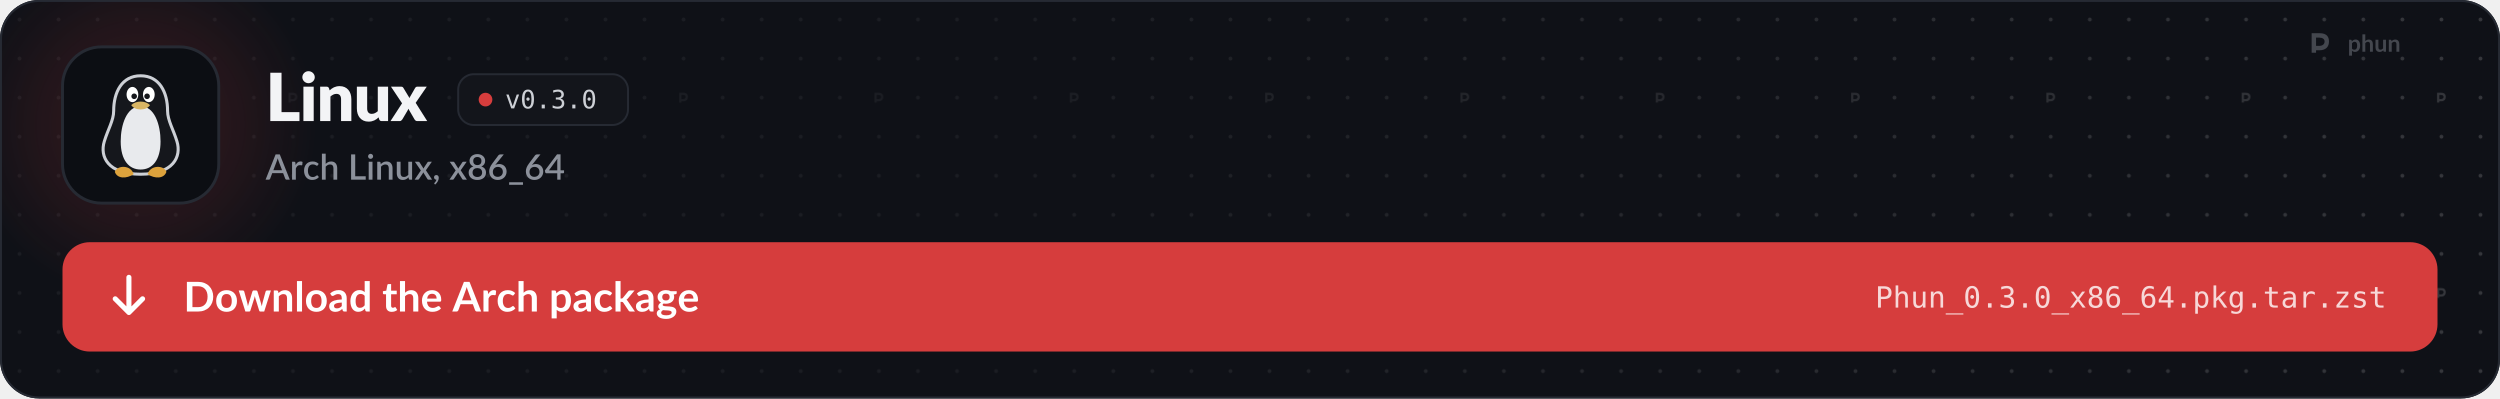
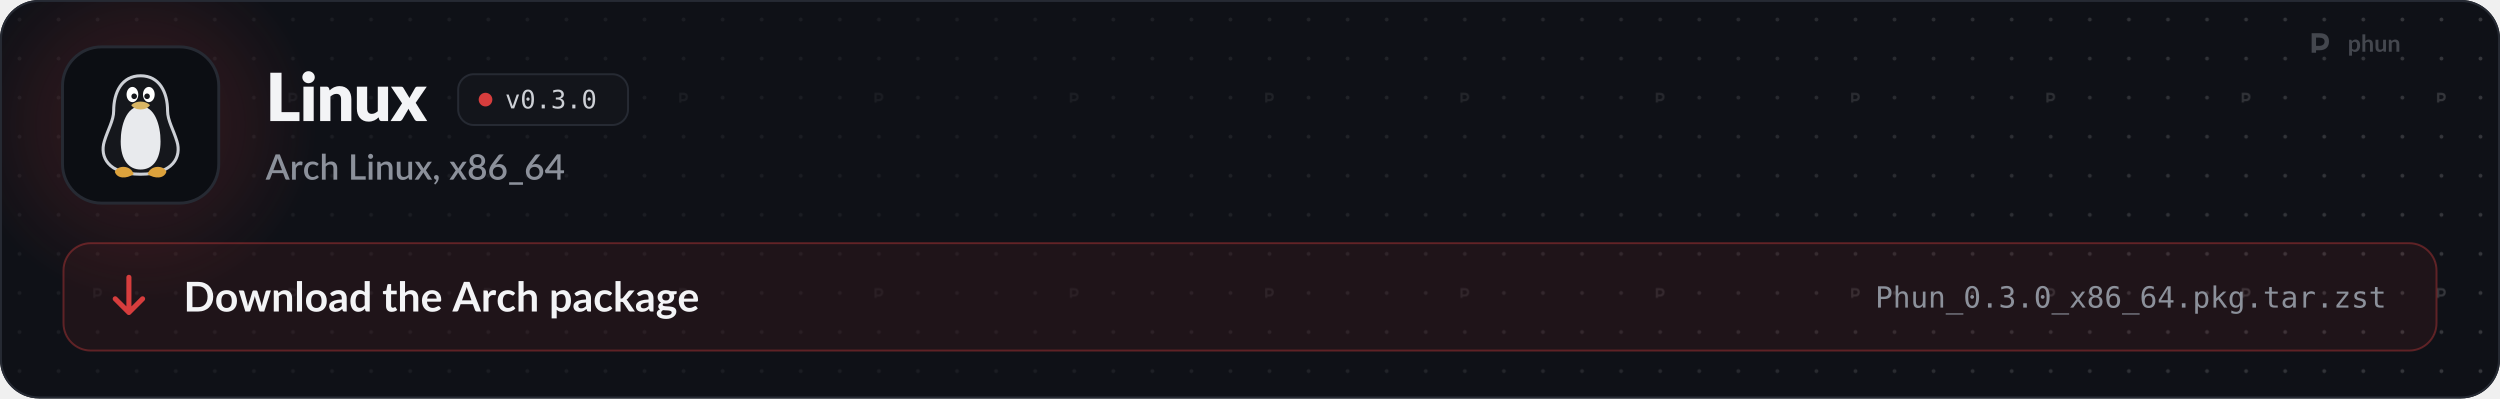
<svg xmlns="http://www.w3.org/2000/svg" width="1280" height="204" viewBox="0 0 1280 204" role="img" aria-labelledby="t d">
  <style>
  .pulse { animation: pulse 2.6s ease-in-out infinite; }
  .pulse.b { animation-delay: .5s; }
  .pulse.c { animation-delay: 1s; }
  @keyframes pulse { 0%, 100% { opacity: 1; } 50% { opacity: .35; } }
  .flow { stroke-dasharray: 4 6; animation: flow 1.6s linear infinite; }
  @keyframes flow { to { stroke-dashoffset: -20; } }
  .blink { animation: blink 1.1s steps(1) infinite; }
  @keyframes blink { 50% { opacity: 0; } }
  .rise { animation: rise .7s cubic-bezier(.2,.7,.2,1) both; }
  @keyframes rise { from { opacity: 0; transform: translateY(8px); } }
  .spin { transform-box: fill-box; transform-origin: center; animation: spin 6s linear infinite; }
  @keyframes spin { to { transform: rotate(360deg); } }
  .bob { animation: bob 3s ease-in-out infinite; }
  @keyframes bob { 50% { transform: translateY(-4px); } }

  .sway { transform-box: view-box; transform-origin: 52px 22px; animation: sway 3.2s ease-in-out infinite; }
  @keyframes sway { 0%, 100% { transform: rotate(-6deg); } 50% { transform: rotate(8deg); } }
  .pane { animation: pane 4s ease-in-out infinite; }
  @keyframes pane { 0%, 100% { opacity: .55; } 12%, 30% { opacity: 1; } 45% { opacity: .55; } }
  .waddle { transform-box: view-box; transform-origin: 50px 96px; animation: waddle 1.6s ease-in-out infinite; }
  @keyframes waddle { 0%, 100% { transform: rotate(-5deg); } 50% { transform: rotate(5deg); } }
  .lid { transform-box: fill-box; transform-origin: center; animation: lid 4.5s infinite; }
  @keyframes lid { 0%, 92%, 100% { transform: scaleY(1); } 95% { transform: scaleY(.1); } }
  .drop { animation: drop 1.8s ease-in-out infinite; }
  @keyframes drop { 0%, 100% { transform: translateY(-2px); } 50% { transform: translateY(3px); } }

  @media (prefers-reduced-motion: reduce) { * { animation: none !important; } }
</style>
  <defs>
    <path id="k21" d="M1019 -270L1019 0L141 0L141 -1457L479 -1457L479 -270L1019 -270Z" />
    <path id="k98" d="M422 -1037L422 0L112 0L112 -1037L422 -1037ZM454 -1321Q454 -1284 439 -1251.5Q424 -1219 398 -1194.5Q372 -1170 337.5 -1155.5Q303 -1141 264 -1141Q226 -1141 193 -1155.5Q160 -1170 134.5 -1194.5Q109 -1219 94.5 -1251.5Q80 -1284 80 -1321Q80 -1359 94.5 -1392Q109 -1425 134.5 -1450Q160 -1475 193 -1489Q226 -1503 264 -1503Q303 -1503 337.5 -1489Q372 -1475 398 -1450Q424 -1425 439 -1392Q454 -1359 454 -1321Z" />
    <path id="k109" d="M391 -925Q421 -953 453 -977Q485 -1001 521.5 -1017.5Q558 -1034 600.5 -1043.5Q643 -1053 693 -1053Q778 -1053 843.5 -1023.5Q909 -994 954 -941.5Q999 -889 1022 -816.5Q1045 -744 1045 -659L1045 0L735 0L735 -659Q735 -735 700 -777.5Q665 -820 597 -820Q546 -820 501.5 -798.5Q457 -777 415 -740L415 0L105 0L105 -1037L297 -1037Q355 -1037 373 -985L391 -925Z" />
    <path id="k134" d="M1035 -1037L1035 0L843 0Q785 0 767 -52L749 -112Q719 -83 687 -59.5Q655 -36 618.5 -19.5Q582 -3 539.5 6.5Q497 16 447 16Q362 16 296.5 -13.5Q231 -43 186 -96Q141 -149 118 -221Q95 -293 95 -379L95 -1037L405 -1037L405 -379Q405 -302 440 -260Q475 -218 543 -218Q594 -218 638.5 -239.5Q683 -261 725 -298L725 -1037L1035 -1037Z" />
    <path id="k138" d="M1097 0L799 0Q766 0 745.5 -16Q725 -32 713 -54L528 -372Q523 -355 516 -340Q509 -325 501 -312L349 -54Q335 -34 316 -17Q297 0 267 0L-9 0L339 -536L5 -1037L303 -1037Q336 -1037 351.5 -1028.5Q367 -1020 379 -1000L564 -693Q570 -711 579 -728.5Q588 -746 599 -764L731 -995Q745 -1017 760.5 -1027Q776 -1037 799 -1037L1083 -1037L749 -550L1097 0Z" />
    <path id="o89" d="M100 -1120L291 -1120L616 -180L942 -1120L1133 -1120L735 0L498 0L100 -1120Z" />
    <path id="o19" d="M483 -750Q483 -805 521.5 -845Q560 -885 614 -885Q670 -885 710 -845Q750 -805 750 -750Q750 -694 710.5 -655Q671 -616 614 -616Q558 -616 520.5 -654Q483 -692 483 -750ZM616 -1360Q475 -1360 405.5 -1208Q336 -1056 336 -745Q336 -435 405.5 -283Q475 -131 616 -131Q758 -131 827.5 -283Q897 -435 897 -745Q897 -1056 827.5 -1208Q758 -1360 616 -1360ZM616 -1520Q855 -1520 977.5 -1324Q1100 -1128 1100 -745Q1100 -363 977.5 -167Q855 29 616 29Q377 29 255 -167Q133 -363 133 -745Q133 -1128 255 -1324Q377 -1520 616 -1520Z" />
    <path id="o17" d="M489 -305L741 -305L741 0L489 0L489 -305Z" />
    <path id="o22" d="M776 -799Q923 -760 1001 -660.5Q1079 -561 1079 -412Q1079 -206 940.5 -88.5Q802 29 557 29Q454 29 347 10Q240 -9 137 -45L137 -246Q239 -193 338 -167Q437 -141 535 -141Q701 -141 790 -216Q879 -291 879 -432Q879 -562 790 -638.5Q701 -715 549 -715L395 -715L395 -881L549 -881Q688 -881 766 -942Q844 -1003 844 -1112Q844 -1227 771.5 -1288.5Q699 -1350 565 -1350Q476 -1350 381 -1330Q286 -1310 182 -1270L182 -1456Q303 -1488 397.5 -1504Q492 -1520 565 -1520Q783 -1520 913.5 -1410.5Q1044 -1301 1044 -1120Q1044 -997 975.5 -915Q907 -833 776 -799Z" />
    <path id="s3" d="M933 -540L735 -1066Q711 -1127 686 -1221Q675 -1174 662 -1134.5Q649 -1095 638 -1065L440 -540L933 -540ZM1376 0L1195 0Q1164 0 1145 -15.5Q1126 -31 1116 -54L996 -372L376 -372L256 -54Q248 -34 228 -17Q208 0 178 0L-3 0L568 -1440L805 -1440L1376 0Z" />
    <path id="s117" d="M334 -831Q382 -928 450 -983.5Q518 -1039 613 -1039Q646 -1039 675 -1031.5Q704 -1024 727 -1009L712 -847Q708 -830 699.5 -823.5Q691 -817 677 -817Q662 -817 634 -822.5Q606 -828 575 -828Q530 -828 495.5 -815Q461 -802 433.5 -777Q406 -752 385 -716Q364 -680 346 -634L346 0L131 0L131 -1020L256 -1020Q290 -1020 303 -1007.5Q316 -995 321 -964L334 -831Z" />
    <path id="s49" d="M852 -820Q842 -807 833 -800Q824 -793 807 -793Q790 -793 771.5 -805Q753 -817 727.5 -831.5Q702 -846 666 -858Q630 -870 576 -870Q506 -870 453.5 -845Q401 -820 365.5 -773.5Q330 -727 312.5 -660.5Q295 -594 295 -511Q295 -425 314 -358Q333 -291 368.5 -245Q404 -199 454.5 -175Q505 -151 568 -151Q630 -151 669 -166Q708 -181 734 -199Q760 -217 778.5 -232Q797 -247 818 -247Q844 -247 858 -227L919 -148Q882 -103 837 -72Q792 -41 742 -21.5Q692 -2 638 6.5Q584 15 529 15Q434 15 351.5 -20.5Q269 -56 207.5 -123.5Q146 -191 110.5 -288.5Q75 -386 75 -511Q75 -624 107 -720.5Q139 -817 200.5 -887Q262 -957 353 -996.5Q444 -1036 563 -1036Q674 -1036 758.5 -1000Q843 -964 909 -898L852 -820Z" />
    <path id="s95" d="M346 -899Q409 -961 484 -998.5Q559 -1036 659 -1036Q743 -1036 806.5 -1008Q870 -980 913.5 -929Q957 -878 979 -806.5Q1001 -735 1001 -649L1001 0L787 0L787 -649Q787 -752 739.5 -809Q692 -866 595 -866Q523 -866 461.5 -833Q400 -800 346 -743L346 0L131 0L131 -1480L346 -1480L346 -899Z" />
    <path id="s21" d="M1003 -196L1003 0L171 0L171 -1440L405 -1440L405 -196L1003 -196Z" />
    <path id="s98" d="M355 -1020L355 0L140 0L140 -1020L355 -1020ZM391 -1328Q391 -1299 379.5 -1273Q368 -1247 348 -1227.5Q328 -1208 301.5 -1196.5Q275 -1185 245 -1185Q216 -1185 190.5 -1196.5Q165 -1208 146 -1227.5Q127 -1247 115.5 -1273Q104 -1299 104 -1328Q104 -1358 115.5 -1384Q127 -1410 146 -1429.5Q165 -1449 190.5 -1460.5Q216 -1472 245 -1472Q275 -1472 301.5 -1460.5Q328 -1449 348 -1429.5Q368 -1410 379.5 -1384Q391 -1358 391 -1328Z" />
    <path id="s109" d="M332 -885Q365 -919 400.5 -946.5Q436 -974 476 -994Q516 -1014 561 -1025Q606 -1036 659 -1036Q743 -1036 806.5 -1008Q870 -980 913.5 -929Q957 -878 979 -806.5Q1001 -735 1001 -649L1001 0L787 0L787 -649Q787 -752 739.5 -809Q692 -866 595 -866Q523 -866 461.5 -833Q400 -800 346 -743L346 0L131 0L131 -1020L261 -1020Q305 -1020 317 -979L332 -885Z" />
    <path id="s134" d="M991 -1020L991 0L861 0Q818 0 806 -41L790 -136Q758 -102 722.5 -74Q687 -46 647 -26Q607 -6 561.5 5Q516 16 464 16Q380 16 316 -12Q252 -40 208.5 -91Q165 -142 143 -213.5Q121 -285 121 -371L121 -1020L336 -1020L336 -371Q336 -268 383.5 -211Q431 -154 528 -154Q599 -154 660.5 -186.5Q722 -219 776 -276L776 -1020L991 -1020Z" />
    <path id="s138" d="M1007 0L801 0Q776 0 761.5 -13Q747 -26 738 -42L503 -419Q494 -385 479 -360L266 -42Q255 -26 241.5 -13Q228 0 206 0L14 0L367 -526L28 -1020L234 -1020Q259 -1020 270.5 -1012.5Q282 -1005 291 -990L522 -630Q531 -663 550 -693L745 -986Q765 -1020 796 -1020L993 -1020L654 -535L1007 0Z" />
    <path id="s311" d="M227 -1Q198 -1 174 -11.5Q150 -22 132.5 -40.5Q115 -59 105.5 -84Q96 -109 96 -139Q96 -165 105.5 -188Q115 -211 132.5 -228Q150 -245 174.5 -254.5Q199 -264 228 -264Q262 -264 288 -251.5Q314 -239 331.5 -217.5Q349 -196 357.5 -167.5Q366 -139 366 -107Q366 -61 352.5 -10Q339 41 312.5 91.5Q286 142 247.5 190Q209 238 160 278L123 244Q115 236 111.5 229Q108 222 108 211Q108 194 125 179Q135 168 151 150Q167 132 183 109Q199 86 212.5 58Q226 30 232 -1L227 -1Z" />
    <path id="s1142" d="M580 -154Q645 -154 696 -172.5Q747 -191 781.5 -224.5Q816 -258 834 -304Q852 -350 852 -404Q852 -470 831.5 -518Q811 -566 774.5 -597.5Q738 -629 688 -644.5Q638 -660 580 -660Q522 -660 472 -644.5Q422 -629 385.5 -597.5Q349 -566 328.5 -518Q308 -470 308 -404Q308 -350 326 -304Q344 -258 378.5 -224.5Q413 -191 464 -172.5Q515 -154 580 -154ZM580 -1291Q521 -1291 476.5 -1273Q432 -1255 403 -1225Q374 -1195 359.5 -1154.5Q345 -1114 345 -1069Q345 -1024 357.5 -981Q370 -938 397.5 -904.5Q425 -871 470 -851Q515 -831 580 -831Q645 -831 690 -851Q735 -871 762.5 -904.5Q790 -938 802.5 -981Q815 -1024 815 -1069Q815 -1114 800.5 -1154.5Q786 -1195 756.5 -1225Q727 -1255 683 -1273Q639 -1291 580 -1291ZM807 -751Q940 -710 1006.5 -621Q1073 -532 1073 -400Q1073 -305 1037 -228Q1001 -151 936 -97Q871 -43 780.5 -13.5Q690 16 580 16Q470 16 379.5 -13.5Q289 -43 224 -97Q159 -151 123 -228Q87 -305 87 -400Q87 -532 153.5 -621Q220 -710 353 -751Q245 -794 190.5 -876Q136 -958 136 -1073Q136 -1154 168 -1224Q200 -1294 258.5 -1345.5Q317 -1397 399 -1426.5Q481 -1456 580 -1456Q679 -1456 760.5 -1426.5Q842 -1397 900.5 -1345.5Q959 -1294 991.5 -1224Q1024 -1154 1024 -1073Q1024 -958 969.5 -876Q915 -794 807 -751Z" />
    <path id="s1141" d="M578 -162Q643 -162 697 -183.5Q751 -205 789.5 -243Q828 -281 849 -333Q870 -385 870 -446Q870 -512 849.5 -564.5Q829 -617 791.5 -653Q754 -689 701.5 -708.5Q649 -728 586 -728Q521 -728 468.5 -706Q416 -684 379 -646Q342 -608 322 -557Q302 -506 302 -449Q302 -385 320 -332Q338 -279 373 -241.5Q408 -204 459.5 -183Q511 -162 578 -162ZM499 -910Q483 -890 468.5 -872Q454 -854 440 -836Q486 -862 541 -877Q596 -892 659 -892Q743 -892 820 -864.5Q897 -837 955.5 -782.5Q1014 -728 1049 -647.5Q1084 -567 1084 -462Q1084 -362 1047.5 -275Q1011 -188 945 -123.5Q879 -59 786.5 -21.5Q694 16 582 16Q470 16 380 -20Q290 -56 226.5 -121.5Q163 -187 129 -279Q95 -371 95 -484Q95 -582 137 -689Q179 -796 267 -914L621 -1389Q637 -1410 667.5 -1425Q698 -1440 736 -1440L926 -1440L499 -910Z" />
    <path id="s333" d="M857 148L857 290L69 290L69 148L857 148Z" />
    <path id="s403" d="M721 -532L721 -1058Q721 -1121 730 -1196L246 -532L721 -532ZM1107 -532L1107 -408Q1107 -390 1095.5 -377Q1084 -364 1061 -364L908 -364L908 0L721 0L721 -364L98 -364Q75 -364 58.5 -377.5Q42 -391 37 -411L15 -521L706 -1441L908 -1441L908 -532L1107 -532Z" />
    <path id="b9" d="M1445 -723Q1445 -564 1392 -431Q1339 -298 1243 -202Q1147 -106 1012 -53Q877 0 712 0L161 0L161 -1446L712 -1446Q877 -1446 1012 -1392.5Q1147 -1339 1243 -1243.5Q1339 -1148 1392 -1015Q1445 -882 1445 -723ZM1169 -723Q1169 -842 1137.5 -936.5Q1106 -1031 1046.5 -1096.5Q987 -1162 902.5 -1197Q818 -1232 712 -1232L431 -1232L431 -214L712 -214Q818 -214 902.5 -249Q987 -284 1046.5 -349.5Q1106 -415 1137.5 -509.5Q1169 -604 1169 -723Z" />
    <path id="b111" d="M576 -1042Q690 -1042 783.5 -1005Q877 -968 943.5 -900Q1010 -832 1046 -734Q1082 -636 1082 -515Q1082 -393 1046 -295Q1010 -197 943.5 -128Q877 -59 783.5 -22Q690 15 576 15Q461 15 367 -22Q273 -59 206.5 -128Q140 -197 103.5 -295Q67 -393 67 -515Q67 -636 103.5 -734Q140 -832 206.5 -900Q273 -968 367 -1005Q461 -1042 576 -1042ZM576 -175Q704 -175 765.5 -261Q827 -347 827 -513Q827 -679 765.5 -766Q704 -853 576 -853Q446 -853 383.5 -765.5Q321 -678 321 -513Q321 -348 383.5 -261.5Q446 -175 576 -175Z" />
    <path id="b137" d="M1587 -1026L1261 0L1063 0Q1029 0 1016 -44L832 -637Q823 -667 815.5 -696.5Q808 -726 803 -756Q797 -726 789.5 -695.5Q782 -665 773 -635L586 -44Q574 0 533 0L343 0L18 -1026L215 -1026Q242 -1026 261 -1013Q280 -1000 286 -980L433 -432Q444 -387 452.5 -344Q461 -301 467 -258Q478 -301 490.5 -344Q503 -387 517 -432L687 -982Q693 -1002 710.5 -1015Q728 -1028 753 -1028L862 -1028Q888 -1028 906.5 -1015Q925 -1002 931 -982L1096 -432Q1109 -387 1120.5 -343.5Q1132 -300 1143 -257Q1156 -342 1180 -432L1331 -980Q1338 -1000 1356 -1013Q1374 -1026 1399 -1026L1587 -1026Z" />
    <path id="b109" d="M353 -900Q384 -931 418.5 -957.5Q453 -984 491.5 -1002.5Q530 -1021 574 -1031.5Q618 -1042 670 -1042Q754 -1042 819 -1013.5Q884 -985 927.5 -933.5Q971 -882 993.5 -810.5Q1016 -739 1016 -653L1016 0L769 0L769 -653Q769 -747 726 -798.5Q683 -850 595 -850Q531 -850 475 -821Q419 -792 369 -742L369 0L122 0L122 -1026L273 -1026Q321 -1026 336 -981L353 -900Z" />
    <path id="b1140" d="M372 -1486L372 0L125 0L125 -1486L372 -1486Z" />
    <path id="b45" d="M664 -438Q557 -433 484 -419.5Q411 -406 367 -385Q323 -364 304 -336Q285 -308 285 -275Q285 -210 323.5 -182Q362 -154 424 -154Q500 -154 555.5 -181.5Q611 -209 664 -265L664 -438ZM98 -883Q275 -1045 524 -1045Q614 -1045 685 -1015.5Q756 -986 805 -933.5Q854 -881 879.5 -808Q905 -735 905 -648L905 0L793 0Q758 0 739 -10.5Q720 -21 709 -53L687 -127Q648 -92 611 -65.5Q574 -39 534 -21Q494 -3 448.5 6.5Q403 16 348 16Q283 16 228 -1.5Q173 -19 133 -54Q93 -89 71 -141Q49 -193 49 -262Q49 -301 62 -339.5Q75 -378 104.5 -413Q134 -448 181 -479Q228 -510 296.5 -533Q365 -556 456 -570.5Q547 -585 664 -588L664 -648Q664 -751 620 -800.5Q576 -850 493 -850Q433 -850 393.5 -836Q354 -822 324 -804.5Q294 -787 269.5 -773Q245 -759 215 -759Q189 -759 171 -772.5Q153 -786 142 -804L98 -883Z" />
    <path id="b55" d="M766 -764Q724 -815 674.5 -836Q625 -857 568 -857Q512 -857 467 -836Q422 -815 390 -772.5Q358 -730 341 -664.5Q324 -599 324 -510Q324 -420 338.5 -357.5Q353 -295 380 -255.5Q407 -216 446 -198.5Q485 -181 533 -181Q610 -181 664 -213Q718 -245 766 -304L766 -764ZM1013 -1486L1013 0L862 0Q813 0 800 -45L779 -144Q717 -73 636.5 -29Q556 15 449 15Q365 15 295 -20Q225 -55 174.5 -121.5Q124 -188 96.5 -286Q69 -384 69 -510Q69 -624 100 -722Q131 -820 189 -892Q247 -964 328 -1004.5Q409 -1045 510 -1045Q596 -1045 657 -1018Q718 -991 766 -945L766 -1486L1013 -1486Z" />
    <path id="b124" d="M464 16Q330 16 258.5 -59.5Q187 -135 187 -268L187 -841L82 -841Q62 -841 48 -854Q34 -867 34 -893L34 -991L199 -1018L251 -1298Q256 -1318 270 -1329Q284 -1340 306 -1340L434 -1340L434 -1017L708 -1017L708 -841L434 -841L434 -285Q434 -237 457.5 -210Q481 -183 522 -183Q545 -183 560.5 -188.5Q576 -194 587.5 -200Q599 -206 608 -211.5Q617 -217 626 -217Q637 -217 644 -211.5Q651 -206 659 -195L733 -75Q679 -30 609 -7Q539 16 464 16Z" />
    <path id="b95" d="M369 -916Q429 -972 501 -1007Q573 -1042 670 -1042Q754 -1042 819 -1013.5Q884 -985 927.5 -933.5Q971 -882 993.5 -810.5Q1016 -739 1016 -653L1016 0L769 0L769 -653Q769 -747 726 -798.5Q683 -850 595 -850Q531 -850 475 -821Q419 -792 369 -742L369 0L122 0L122 -1486L369 -1486L369 -916Z" />
    <path id="b59" d="M783 -631Q783 -679 769.5 -721.5Q756 -764 729 -796Q702 -828 660.5 -846.5Q619 -865 564 -865Q457 -865 395.5 -804Q334 -743 317 -631L783 -631ZM312 -482Q318 -403 340 -345.5Q362 -288 398 -250.5Q434 -213 483.5 -194.5Q533 -176 593 -176Q653 -176 696.5 -190Q740 -204 772.5 -221Q805 -238 829.5 -252Q854 -266 877 -266Q908 -266 923 -243L994 -153Q953 -105 902 -72.5Q851 -40 795.5 -20.5Q740 -1 682.5 7Q625 15 571 15Q464 15 372 -20.5Q280 -56 212 -125.5Q144 -195 105 -297.5Q66 -400 66 -535Q66 -640 100 -732.5Q134 -825 197.5 -893.5Q261 -962 352.5 -1002Q444 -1042 559 -1042Q656 -1042 738 -1011Q820 -980 879 -920.5Q938 -861 971.5 -774.5Q1005 -688 1005 -577Q1005 -521 993 -501.5Q981 -482 947 -482L312 -482Z" />
    <path id="b3" d="M925 -546L749 -1027Q736 -1059 722 -1103Q708 -1147 694 -1198Q681 -1147 667 -1102.5Q653 -1058 640 -1025L465 -546L925 -546ZM1400 0L1192 0Q1157 0 1135 -17.5Q1113 -35 1102 -61L994 -356L395 -356L287 -61Q279 -38 256 -19Q233 0 199 0L-11 0L558 -1446L832 -1446L1400 0Z" />
    <path id="b117" d="M355 -848Q403 -940 469 -992.5Q535 -1045 625 -1045Q696 -1045 739 -1014L723 -829Q718 -811 708.5 -803.5Q699 -796 683 -796Q668 -796 638.5 -801Q609 -806 581 -806Q540 -806 508 -794Q476 -782 450.5 -759.5Q425 -737 405.5 -705Q386 -673 369 -632L369 0L122 0L122 -1026L267 -1026Q305 -1026 320 -1012.5Q335 -999 340 -964L355 -848Z" />
    <path id="b49" d="M857 -809Q846 -795 835.5 -787Q825 -779 805 -779Q786 -779 768 -790.5Q750 -802 725 -816.5Q700 -831 665.5 -842.5Q631 -854 580 -854Q515 -854 466 -830.5Q417 -807 384.5 -763Q352 -719 336 -656.5Q320 -594 320 -515Q320 -433 337.5 -369Q355 -305 388 -261.5Q421 -218 468 -195.5Q515 -173 574 -173Q633 -173 669.5 -187.5Q706 -202 731 -219.5Q756 -237 774.5 -251.5Q793 -266 816 -266Q846 -266 861 -243L932 -153Q891 -105 843 -72.5Q795 -40 743.5 -20.5Q692 -1 637.5 7Q583 15 529 15Q434 15 350 -20.5Q266 -56 203 -124Q140 -192 103.5 -290.5Q67 -389 67 -515Q67 -628 99.5 -724.5Q132 -821 195 -891.5Q258 -962 351 -1002Q444 -1042 565 -1042Q680 -1042 766.5 -1005Q853 -968 922 -899L857 -809Z" />
    <path id="b114" d="M369 -266Q411 -215 460.5 -194Q510 -173 568 -173Q624 -173 669 -194Q714 -215 745.5 -258Q777 -301 794 -366.5Q811 -432 811 -521Q811 -611 796.5 -673.5Q782 -736 755 -775Q728 -814 689.5 -832Q651 -850 602 -850Q525 -850 471 -817.5Q417 -785 369 -726L369 -266ZM356 -886Q419 -957 499 -1001Q579 -1045 687 -1045Q771 -1045 840.5 -1010Q910 -975 960.5 -908.5Q1011 -842 1038.5 -744.5Q1066 -647 1066 -521Q1066 -406 1035 -308Q1004 -210 946.5 -138Q889 -66 807.5 -25.5Q726 15 625 15Q539 15 478 -11.5Q417 -38 369 -85L369 335L122 335L122 -1026L273 -1026Q321 -1026 336 -981L356 -886Z" />
    <path id="b104" d="M369 -1486L369 -635L415 -635Q440 -635 454.5 -641.5Q469 -648 484 -668L739 -983Q755 -1004 774.5 -1015Q794 -1026 825 -1026L1051 -1026L732 -645Q698 -600 658 -576Q679 -561 695.5 -541Q712 -521 727 -498L1069 0L846 0Q817 0 796 -9.5Q775 -19 761 -44L499 -433Q485 -456 470 -463Q455 -470 425 -470L369 -470L369 0L122 0L122 -1486L369 -1486Z" />
    <path id="b93" d="M497 -538Q543 -538 577 -550.5Q611 -563 633.5 -585Q656 -607 667.5 -638Q679 -669 679 -706Q679 -782 633.5 -826.5Q588 -871 497 -871Q406 -871 360.5 -826.5Q315 -782 315 -706Q315 -670 326.5 -639Q338 -608 360.5 -585.5Q383 -563 417.5 -550.5Q452 -538 497 -538ZM776 46Q776 16 758 -3Q740 -22 709 -32.5Q678 -43 636.5 -48Q595 -53 548.5 -55.5Q502 -58 452.5 -60Q403 -62 356 -68Q315 -45 289.5 -14Q264 17 264 58Q264 85 277.5 108.5Q291 132 320.5 149Q350 166 397 175.5Q444 185 512 185Q581 185 631 174.5Q681 164 713.5 145.5Q746 127 761 101.5Q776 76 776 46ZM1022 -991L1022 -899Q1022 -855 969 -845L877 -828Q898 -775 898 -712Q898 -636 867.5 -574.5Q837 -513 783 -470Q729 -427 655.5 -403.5Q582 -380 497 -380Q467 -380 439 -383Q411 -386 384 -391Q336 -362 336 -326Q336 -295 364.5 -280.5Q393 -266 440 -260Q487 -254 547 -252.5Q607 -251 670 -246Q733 -241 793 -228.5Q853 -216 900 -189Q947 -162 975.5 -115.5Q1004 -69 1004 4Q1004 72 970.5 136Q937 200 873.5 250Q810 300 717.5 330.5Q625 361 507 361Q391 361 305 338.5Q219 316 162 278.5Q105 241 77 192Q49 143 49 90Q49 18 92.5 -30.5Q136 -79 212 -108Q171 -129 147 -164Q123 -199 123 -256Q123 -279 131.5 -303.5Q140 -328 156.5 -352Q173 -376 198 -397.5Q223 -419 257 -436Q179 -478 134.5 -548Q90 -618 90 -712Q90 -788 120.5 -849.5Q151 -911 205.5 -954.5Q260 -998 334.5 -1021Q409 -1044 497 -1044Q563 -1044 621 -1030.5Q679 -1017 727 -991L1022 -991Z" />
    <path id="o51" d="M399 -1327L399 -766L633 -766Q773 -766 851.5 -840Q930 -914 930 -1047Q930 -1180 852 -1253.5Q774 -1327 633 -1327L399 -1327ZM197 -1493L633 -1493Q883 -1493 1012 -1379.5Q1141 -1266 1141 -1047Q1141 -826 1012.5 -713Q884 -600 633 -600L399 -600L399 0L197 0L197 -1493Z" />
    <path id="o75" d="M1051 -694L1051 0L866 0L866 -694Q866 -845 813 -916Q760 -987 647 -987Q518 -987 448.5 -895.5Q379 -804 379 -633L379 0L195 0L195 -1556L379 -1556L379 -952Q428 -1048 512 -1097.5Q596 -1147 711 -1147Q882 -1147 966.5 -1034.5Q1051 -922 1051 -694Z" />
    <path id="o88" d="M195 -424L195 -1118L379 -1118L379 -424Q379 -273 432.5 -202Q486 -131 598 -131Q728 -131 797 -222.5Q866 -314 866 -485L866 -1118L1051 -1118L1051 0L866 0L866 -168Q817 -71 732.5 -21Q648 29 535 29Q363 29 279 -83.5Q195 -196 195 -424Z" />
    <path id="o81" d="M1051 -694L1051 0L866 0L866 -694Q866 -845 813 -916Q760 -987 647 -987Q518 -987 448.5 -895.5Q379 -804 379 -633L379 0L195 0L195 -1120L379 -1120L379 -952Q428 -1048 512 -1097.5Q596 -1147 711 -1147Q882 -1147 966.5 -1034.5Q1051 -922 1051 -694Z" />
    <path id="o66" d="M1233 403L1233 483L0 483L0 403L1233 403Z" />
    <path id="o91" d="M1118 -1120L717 -584L1157 0L944 0L616 -449L289 0L76 0L516 -584L115 -1120L319 -1120L616 -715L911 -1120L1118 -1120Z" />
    <path id="o27" d="M616 -709Q481 -709 407.5 -633.5Q334 -558 334 -420Q334 -282 408.5 -205.5Q483 -129 616 -129Q752 -129 825.5 -204.5Q899 -280 899 -420Q899 -557 824.5 -633Q750 -709 616 -709ZM440 -793Q311 -826 238.5 -916Q166 -1006 166 -1133Q166 -1311 287 -1415.5Q408 -1520 616 -1520Q825 -1520 946 -1415.5Q1067 -1311 1067 -1133Q1067 -1006 994.5 -916Q922 -826 793 -793Q943 -760 1022.5 -660Q1102 -560 1102 -401Q1102 -199 973 -85Q844 29 616 29Q388 29 259.5 -84.5Q131 -198 131 -399Q131 -559 210.5 -659.5Q290 -760 440 -793ZM367 -1114Q367 -994 431 -931Q495 -868 616 -868Q738 -868 802 -931Q866 -994 866 -1114Q866 -1236 802.5 -1300Q739 -1364 616 -1364Q495 -1364 431 -1299.5Q367 -1235 367 -1114Z" />
    <path id="o25" d="M991 -1460L991 -1274Q928 -1311 857 -1330.5Q786 -1350 709 -1350Q517 -1350 418 -1205.5Q319 -1061 319 -780Q367 -880 452 -933.5Q537 -987 647 -987Q863 -987 981.5 -854.5Q1100 -722 1100 -479Q1100 -237 978 -104Q856 29 635 29Q375 29 254 -157.5Q133 -344 133 -745Q133 -1123 278.5 -1321.5Q424 -1520 700 -1520Q774 -1520 848 -1504.5Q922 -1489 991 -1460ZM631 -829Q502 -829 428 -736Q354 -643 354 -479Q354 -315 428 -222Q502 -129 631 -129Q765 -129 833 -217.5Q901 -306 901 -479Q901 -653 833 -741Q765 -829 631 -829Z" />
    <path id="o23" d="M735 -1309L264 -520L735 -520L735 -1309ZM702 -1493L936 -1493L936 -520L1135 -520L1135 -356L936 -356L936 0L735 0L735 -356L102 -356L102 -547L702 -1493Z" />
    <path id="o83" d="M375 -141L375 426L190 426L190 -1120L375 -1120L375 -977Q421 -1060 497.5 -1103.5Q574 -1147 674 -1147Q877 -1147 992.5 -990Q1108 -833 1108 -555Q1108 -282 992 -126.5Q876 29 674 29Q572 29 495.5 -14.5Q419 -58 375 -141ZM915 -559Q915 -773 847.5 -882Q780 -991 647 -991Q513 -991 444 -881.5Q375 -772 375 -559Q375 -347 444 -237Q513 -127 647 -127Q780 -127 847.5 -236Q915 -345 915 -559Z" />
    <path id="o78" d="M236 -1556L426 -1556L426 -655L909 -1120L1133 -1120L692 -698L1202 0L977 0L563 -578L426 -449L426 0L236 0L236 -1556Z" />
    <path id="o74" d="M858 -569Q858 -776 790.5 -883.5Q723 -991 594 -991Q459 -991 388 -883.5Q317 -776 317 -569Q317 -362 388.5 -253.5Q460 -145 596 -145Q723 -145 790.5 -254Q858 -363 858 -569ZM1042 -72Q1042 180 923 310Q804 440 573 440Q497 440 414 426Q331 412 248 385L248 203Q346 249 426 271Q506 293 573 293Q722 293 790 212Q858 131 858 -45L858 -53L858 -178Q814 -84 738 -38Q662 8 553 8Q357 8 240 -149Q123 -306 123 -569Q123 -833 240 -990Q357 -1147 553 -1147Q661 -1147 736 -1104Q811 -1061 858 -971L858 -1116L1042 -1116L1042 -72Z" />
    <path id="o87" d="M614 -1438L614 -1120L1032 -1120L1032 -977L614 -977L614 -369Q614 -245 661 -196Q708 -147 825 -147L1032 -147L1032 0L807 0Q600 0 515 -83Q430 -166 430 -369L430 -977L131 -977L131 -1120L430 -1120L430 -1438L614 -1438Z" />
    <path id="o68" d="M702 -563L641 -563Q480 -563 398.5 -506.5Q317 -450 317 -338Q317 -237 378 -181Q439 -125 547 -125Q699 -125 786 -230.5Q873 -336 874 -522L874 -563L702 -563ZM1059 -639L1059 0L874 0L874 -166Q815 -66 725.5 -18.5Q636 29 508 29Q337 29 235 -67.5Q133 -164 133 -326Q133 -513 258.5 -610Q384 -707 627 -707L874 -707L874 -736Q873 -870 806 -930.5Q739 -991 592 -991Q498 -991 402 -964Q306 -937 215 -885L215 -1069Q317 -1108 410.5 -1127.5Q504 -1147 592 -1147Q731 -1147 829.5 -1106Q928 -1065 989 -983Q1027 -933 1043 -859.5Q1059 -786 1059 -639Z" />
    <path id="o85" d="M1155 -889Q1096 -935 1035 -956Q974 -977 901 -977Q729 -977 638 -869Q547 -761 547 -557L547 0L362 0L362 -1120L547 -1120L547 -901Q593 -1020 688.5 -1083.5Q784 -1147 915 -1147Q983 -1147 1042 -1130Q1101 -1113 1155 -1077L1155 -889Z" />
    <path id="o93" d="M227 -1122L1040 -1122L1040 -954L397 -150L1040 -150L1040 0L203 0L203 -170L846 -975L227 -975L227 -1122Z" />
    <path id="o86" d="M973 -1081L973 -901Q894 -947 814 -970Q734 -993 651 -993Q526 -993 464.5 -952.5Q403 -912 403 -829Q403 -754 449 -717Q495 -680 678 -645L752 -631Q889 -605 959.5 -527Q1030 -449 1030 -324Q1030 -158 912 -64.5Q794 29 584 29Q501 29 410 11.5Q319 -6 213 -41L213 -231Q316 -178 410 -151.5Q504 -125 588 -125Q710 -125 777 -174.5Q844 -224 844 -313Q844 -441 599 -490L591 -492L522 -506Q363 -537 290 -610.5Q217 -684 217 -811Q217 -972 326 -1059.5Q435 -1147 637 -1147Q727 -1147 810 -1130.5Q893 -1114 973 -1081Z" />
    <path id="b134" d="M1006 -1026L1006 0L855 0Q806 0 793 -45L776 -127Q713 -63 637 -23.5Q561 16 458 16Q374 16 309.5 -12.5Q245 -41 201 -93Q157 -145 134.5 -216.5Q112 -288 112 -374L112 -1026L359 -1026L359 -374Q359 -280 402.5 -228.5Q446 -177 533 -177Q597 -177 653 -205.5Q709 -234 759 -284L759 -1026L1006 -1026Z" />
    <clipPath id="card">
      <rect width="1280" height="204" rx="20" />
    </clipPath>
    <pattern id="dots" width="100" height="100" patternUnits="userSpaceOnUse">
      <circle cx="10" cy="10" r="1" fill="#fff" />
      <circle cx="30" cy="10" r="1" fill="#fff" />
      <circle cx="50" cy="10" r="1" fill="#fff" />
      <circle cx="70" cy="10" r="1" fill="#fff" />
      <circle cx="90" cy="10" r="1" fill="#fff" />
      <circle cx="10" cy="30" r="1" fill="#fff" />
      <circle cx="30" cy="30" r="1" fill="#fff" />
      <circle cx="50" cy="30" r="1" fill="#fff" />
      <circle cx="70" cy="30" r="1" fill="#fff" />
      <circle cx="90" cy="30" r="1" fill="#fff" />
      <circle cx="10" cy="50" r="1" fill="#fff" />
      <circle cx="30" cy="50" r="1" fill="#fff" />
      <circle cx="70" cy="50" r="1" fill="#fff" />
      <circle cx="90" cy="50" r="1" fill="#fff" />
      <circle cx="10" cy="70" r="1" fill="#fff" />
      <circle cx="30" cy="70" r="1" fill="#fff" />
      <circle cx="50" cy="70" r="1" fill="#fff" />
      <circle cx="70" cy="70" r="1" fill="#fff" />
      <circle cx="90" cy="70" r="1" fill="#fff" />
      <circle cx="10" cy="90" r="1" fill="#fff" />
      <circle cx="30" cy="90" r="1" fill="#fff" />
      <circle cx="50" cy="90" r="1" fill="#fff" />
      <circle cx="70" cy="90" r="1" fill="#fff" />
      <circle cx="90" cy="90" r="1" fill="#fff" />
      <path d="M78 48H144C204 48 220 80 220 116C220 156 198 188 140 188H114V208H78ZM114 84V152H138C170 152 184 136 184 116C184 96 168 84 138 84Z" transform="translate(46 46) scale(0.03125) translate(-21 0)" fill="#fff" fill-rule="evenodd" />
    </pattern>
    <linearGradient id="fade" x1="0" x2="1" y1="0" y2="0">
      <stop offset="0.4" stop-color="#fff" stop-opacity=".05" />
      <stop offset="1" stop-color="#fff" stop-opacity=".16" />
    </linearGradient>
    <mask id="dotmask">
      <rect width="1280" height="204" fill="url(#fade)" />
    </mask>
    <radialGradient id="glow">
      <stop offset="0" stop-color="#d63d3d" stop-opacity=".22" />
      <stop offset="1" stop-color="#d63d3d" stop-opacity="0" />
    </radialGradient>
  </defs>
  <g clip-path="url(#card)">
    <rect width="1280" height="204" fill="#0f1117" />
    <rect width="1280" height="204" fill="url(#dots)" mask="url(#dotmask)" />
    <circle cx="72.0" cy="64.0" r="90" fill="url(#glow)" />
    <rect x="32" y="24" width="80" height="80" rx="20" fill="#0c0e13" stroke="#262a33" stroke-width="1.5" />
    <g transform="translate(42 34) scale(.6)">
      <g class="waddle">
        <path d="M50 8C34 8 27 22 27 38C27 46 22 54 19 64C15 77 22 92 50 92C78 92 85 77 81 64C78 54 73 46 73 38C73 22 66 8 50 8Z" fill="#15171c" stroke="#cdd0d6" stroke-width="2.6" stroke-linecap="round" stroke-linejoin="round" />
        <path d="M50 34C38 34 33 50 33 64C33 80 40 88 50 88C60 88 67 80 67 64C67 50 62 34 50 34Z" fill="#e8eaed" />
        <g class="lid">
          <ellipse cx="43" cy="24" rx="5" ry="6.5" fill="#fff" />
          <ellipse cx="57" cy="24" rx="5" ry="6.5" fill="#fff" />
          <circle cx="44.5" cy="25.5" r="2.4" fill="#15171c" />
          <circle cx="55.5" cy="25.5" r="2.4" fill="#15171c" />
        </g>
        <path d="M42 33C46 29 54 29 58 33C55 38 45 38 42 33Z" fill="#d8b564" />
        <path d="M28 90C30 84 42 84 44 92C38 96 30 96 28 90ZM56 92C58 84 70 84 72 90C70 96 62 96 56 92Z" fill="#dda23c" />
      </g>
    </g>
    <g fill="#f3f4f6" transform="translate(136 62) scale(0.017)">
      <use href="#k21" x="0" />
      <use href="#k98" x="1026" />
      <use href="#k109" x="1537" />
      <use href="#k134" x="2653" />
      <use href="#k138" x="3770" />
    </g>
    <rect x="234.584" y="38" width="86.96" height="26" rx="8" fill="#13151b" stroke="#262a33" stroke-width="1" />
    <circle cx="248.584" cy="51" r="3.5" fill="#d63d3d" class="pulse" />
    <g fill="#cdd0d6" transform="translate(258.584 55.5) scale(0.00635)">
      <use href="#o89" x="0" />
      <use href="#o19" x="1233" />
      <use href="#o17" x="2466" />
      <use href="#o22" x="3699" />
      <use href="#o17" x="4932" />
      <use href="#o19" x="6165" />
    </g>
    <g fill="#8c919b" transform="translate(136 92) scale(0.009)">
      <use href="#s3" x="0" />
      <use href="#s117" x="1373" />
      <use href="#s49" x="2111" />
      <use href="#s95" x="3071" />
      <use href="#s21" x="4691" />
      <use href="#s98" x="5724" />
      <use href="#s109" x="6219" />
      <use href="#s134" x="7341" />
      <use href="#s138" x="8463" />
      <use href="#s311" x="9484" />
      <use href="#s138" x="10443" />
      <use href="#s1142" x="11464" />
      <use href="#s1141" x="12624" />
      <use href="#s333" x="13784" />
      <use href="#s1141" x="14710" />
      <use href="#s403" x="15870" />
    </g>
-     <rect x="32" y="124" width="1216" height="56" rx="14" fill="#d63d3d" />
+     <rect x="32.5" y="124.5" width="1215" height="55" rx="14" fill="#d63d3d" fill-opacity=".08" stroke="#d63d3d" stroke-opacity=".38" />
    <g class="drop">
-       <path d="M66 142.0v18m-7-7 7 7 7-7" fill="none" stroke="#fff" stroke-width="2.6" stroke-linecap="round" stroke-linejoin="round" />
-     </g>
-     <g fill="#fff" transform="translate(94 159.5) scale(0.0105)">
+       <path d="M66 142.0v18m-7-7 7 7 7-7" fill="none" stroke="#d63d3d" stroke-width="2.6" stroke-linecap="round" stroke-linejoin="round" />
+     </g>
+     <g fill="#f3f4f6" transform="translate(94 159.5) scale(0.0105)">
      <use href="#b9" x="0" />
      <use href="#b111" x="1521" />
      <use href="#b137" x="2670" />
      <use href="#b109" x="4275" />
      <use href="#b1140" x="5403" />
      <use href="#b111" x="5900" />
      <use href="#b45" x="7049" />
      <use href="#b55" x="8064" />
      <use href="#b124" x="9685" />
      <use href="#b95" x="10429" />
      <use href="#b59" x="11557" />
      <use href="#b3" x="13111" />
      <use href="#b117" x="14500" />
      <use href="#b49" x="15246" />
      <use href="#b95" x="16210" />
      <use href="#b114" x="17824" />
      <use href="#b45" x="18960" />
      <use href="#b49" x="19975" />
      <use href="#b104" x="20939" />
      <use href="#b45" x="22008" />
      <use href="#b93" x="23023" />
      <use href="#b59" x="24079" />
    </g>
-     <g opacity=".8">
-       <g fill="#fff" transform="translate(960.108 157.5) scale(0.00732)">
-         <use href="#o51" x="0" />
-         <use href="#o75" x="1233" />
-         <use href="#o88" x="2466" />
-         <use href="#o81" x="3699" />
-         <use href="#o66" x="4932" />
-         <use href="#o19" x="6165" />
-         <use href="#o17" x="7398" />
-         <use href="#o22" x="8631" />
-         <use href="#o17" x="9864" />
-         <use href="#o19" x="11097" />
-         <use href="#o66" x="12330" />
-         <use href="#o91" x="13563" />
-         <use href="#o27" x="14796" />
-         <use href="#o25" x="16029" />
-         <use href="#o66" x="17262" />
-         <use href="#o25" x="18495" />
-         <use href="#o23" x="19728" />
-         <use href="#o17" x="20961" />
-         <use href="#o83" x="22194" />
-         <use href="#o78" x="23427" />
-         <use href="#o74" x="24660" />
-         <use href="#o17" x="25893" />
-         <use href="#o87" x="27126" />
-         <use href="#o68" x="28359" />
-         <use href="#o85" x="29592" />
-         <use href="#o17" x="30825" />
-         <use href="#o93" x="32058" />
-         <use href="#o86" x="33291" />
-         <use href="#o87" x="34524" />
-       </g>
+     <g fill="#8c919b" transform="translate(960.108 157.5) scale(0.00732)">
+       <use href="#o51" x="0" />
+       <use href="#o75" x="1233" />
+       <use href="#o88" x="2466" />
+       <use href="#o81" x="3699" />
+       <use href="#o66" x="4932" />
+       <use href="#o19" x="6165" />
+       <use href="#o17" x="7398" />
+       <use href="#o22" x="8631" />
+       <use href="#o17" x="9864" />
+       <use href="#o19" x="11097" />
+       <use href="#o66" x="12330" />
+       <use href="#o91" x="13563" />
+       <use href="#o27" x="14796" />
+       <use href="#o25" x="16029" />
+       <use href="#o66" x="17262" />
+       <use href="#o25" x="18495" />
+       <use href="#o23" x="19728" />
+       <use href="#o17" x="20961" />
+       <use href="#o83" x="22194" />
+       <use href="#o78" x="23427" />
+       <use href="#o74" x="24660" />
+       <use href="#o17" x="25893" />
+       <use href="#o87" x="27126" />
+       <use href="#o68" x="28359" />
+       <use href="#o85" x="29592" />
+       <use href="#o17" x="30825" />
+       <use href="#o93" x="32058" />
+       <use href="#o86" x="33291" />
+       <use href="#o87" x="34524" />
    </g>
    <g opacity=".42">
      <path d="M78 48H144C204 48 220 80 220 116C220 156 198 188 140 188H114V208H78ZM114 84V152H138C170 152 184 136 184 116C184 96 168 84 138 84Z" transform="translate(1180 14) scale(0.0625) translate(-21 0)" fill="#8c919b" fill-rule="evenodd" />
      <g fill="#8c919b" transform="translate(1202 26.5) scale(0.006)">
        <use href="#b114" x="0" />
        <use href="#b95" x="1136" />
        <use href="#b134" x="2264" />
        <use href="#b109" x="3392" />
      </g>
    </g>
  </g>
  <rect x=".5" y=".5" width="1279" height="203" rx="19.5" fill="none" stroke="#262a33" />
</svg>
